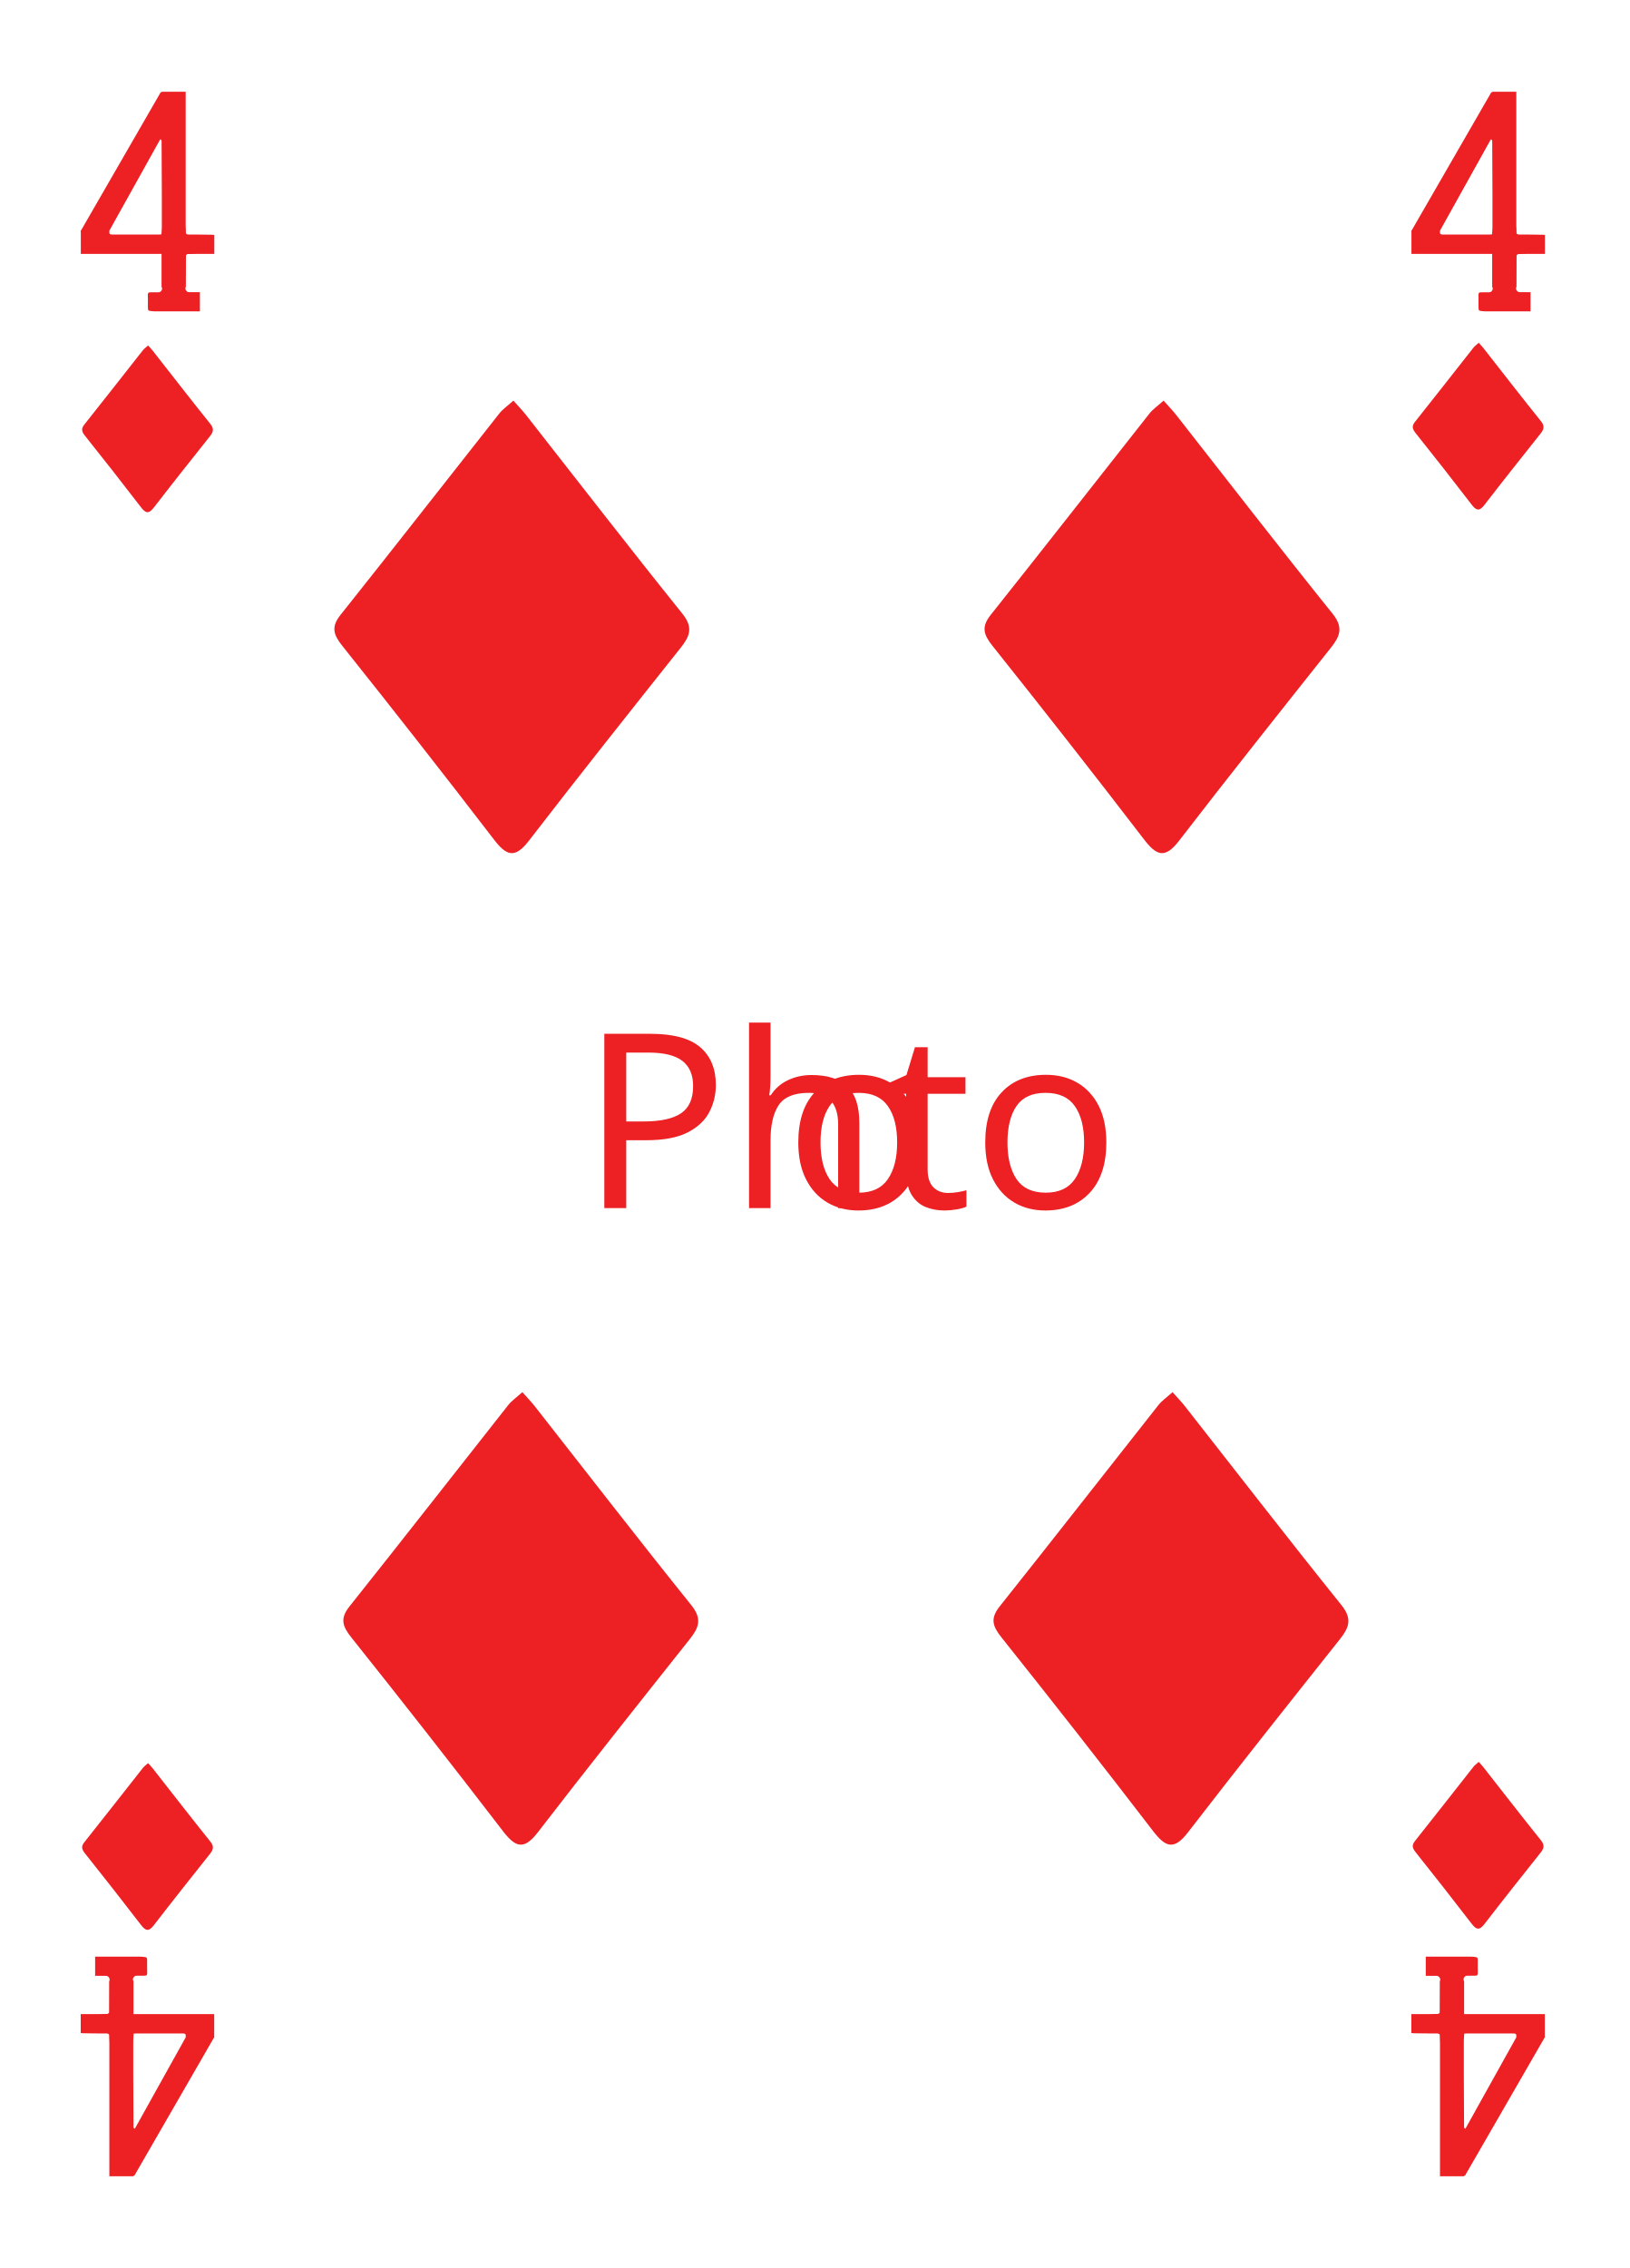
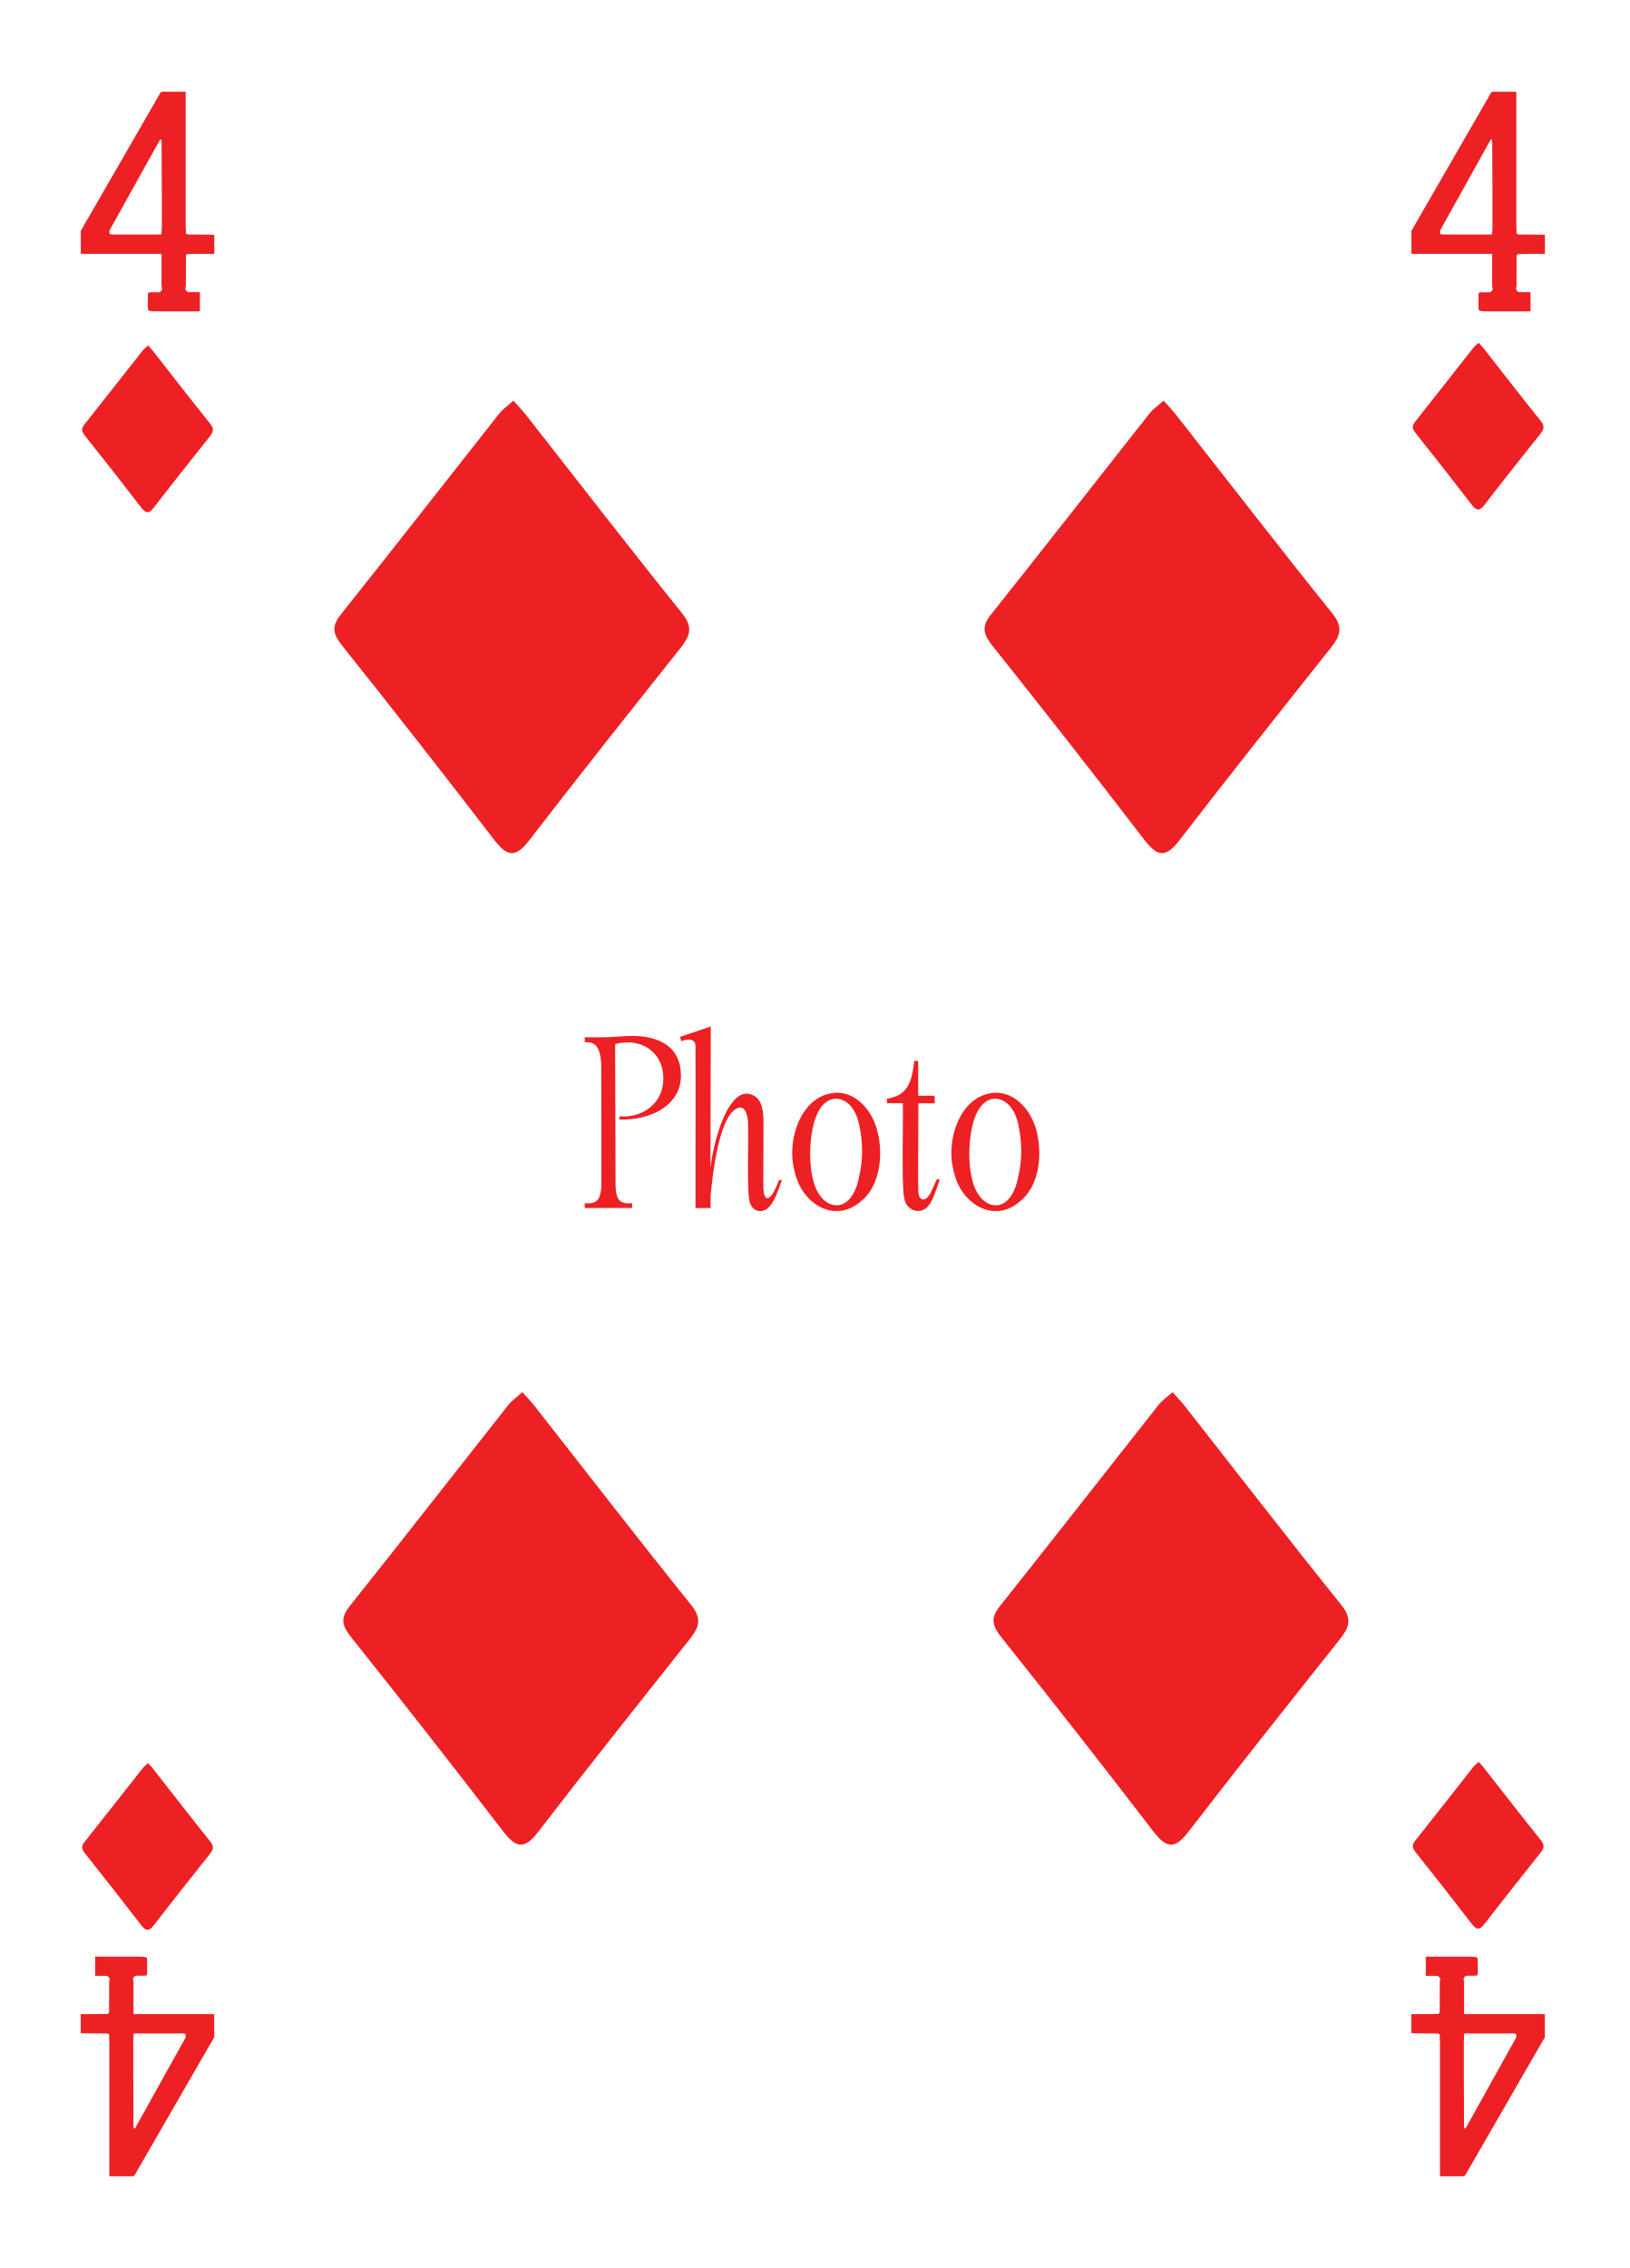
<svg xmlns="http://www.w3.org/2000/svg" id="Layer_1" data-name="Layer 1" viewBox="0 0 347.21 483.16">
  <defs>
    <style>
-       .cls-1, .cls-2 {
+       .cls-1 {
        fill: #ed2024;
-       }
- 
-       .cls-2 {
-         font-family: PalaceRegular, Palace;
-         font-size: 52px;
-       }
- 
-       .cls-3 {
-         letter-spacing: -.02em;
      }
    </style>
  </defs>
  <path class="cls-1" d="M31.56,73.6c.39.44.71.76.99,1.12,4.08,5.2,8.13,10.44,12.27,15.59.88,1.09.58,1.79-.14,2.69-4,5.03-8,10.06-11.92,15.15-1.11,1.44-1.77,1.15-2.74-.11-3.92-5.1-7.88-10.16-11.89-15.18-.7-.88-.91-1.48-.15-2.43,4.18-5.25,8.31-10.54,12.46-15.81.28-.35.67-.62,1.11-1.02Z" />
-   <text class="cls-2" transform="translate(123.71 257.36)">
-     <tspan x="0" y="0">Ph</tspan>
-     <tspan class="cls-3" x="43.52" y="0">o</tspan>
-     <tspan x="64.58" y="0">to</tspan>
-   </text>
+   <g>
+     <path class="cls-1" d="M131.99,237.83c5.19.35,9.26-2.94,9.34-7.88.1-5.89-4.8-8.99-10.26-7.53l.08,28.71c-.11,4.64.79,5.38,3.54,5.2v1.01h-10.1v-1.01c2.75.21,3.67-.78,3.54-5.2,0-.48,0-23.49-.02-23.96-.1-5.83-2.65-5-3.52-5.18v-1.01h3.12c1.72,0,3.44-.09,5.16-.22,3.79-.3,12.21-.01,12.21,8.41,0,6.36-6.57,9.57-13.15,9.32l.06-.66Z" />
+     <path class="cls-1" d="M165.97,251.4l.63-.04c-.79,2.33-1.65,4.62-2.62,5.63-.56.66-1.26,1.02-1.98,1.02-1.14,0-2.07-.88-2.32-2.19-.38-1.58-.33-7.16-.29-11.22.02-1.82.03-3.4,0-4.25.06-1.45-.14-3.27-.87-4.04-.23-.24-.5-.36-.81-.36-.39,0-.83.2-1.32.58-3.19,2.54-4.53,13.17-4.99,18.24v2.58s-3.21,0-3.21,0c0-.58,0-2.99,0-6.28,0-9.74.02-27.88,0-28.29,0-.01.03-.53-.33-.92-.25-.27-.62-.4-1.11-.4-.45,0-.99.12-1.62.35l-.22-.93,6.53-2.21-.06,26.43v3.68c.78-6.53,3.68-15.8,7.72-15.8.64,0,1.29.24,1.94.71,1.71,1.25,1.66,4.54,1.63,6.12,0,.22,0,.41,0,.55l-.03,11.5c-.04,1.76.13,2.85.5,3.23.1.1.22.16.35.16.79,0,1.8-1.92,2.47-3.85h0Z" />
+     <path class="cls-1" d="M183.71,255.68c-1.64,1.53-3.52,2.33-5.45,2.33-4.13,0-7.99-3.66-8.97-8.52-1.17-4.27-.22-9.64,2.31-13.04,1.73-2.33,4.06-3.6,6.73-3.67,4.49.02,7.77,4.29,8.69,8.5,1.13,4.73.54,11.02-3.3,14.41ZM182.97,251c.94-3.81.95-7.73.03-11.65-.76-3.28-2.56-5.21-4.93-5.3h0c-1.25.06-2.31.69-3.17,1.88-2.59,3.59-2.71,11.64-1.66,15.39.74,3.26,2.75,5.45,5,5.45,2.22,0,3.99-2.16,4.73-5.77h0Z" />
+     <path class="cls-1" d="M199.58,251.26l.66-.04c-.78,2.37-1.57,4.79-2.53,5.77-.57.65-1.29,1-2.09,1-1.43,0-2.67-1.09-2.93-2.6-.46-1.79-.38-9.23-.33-14.67.03-2.5.05-4.67,0-5.64v-.06h-3.37l-.02-.94c3.9-.72,5.22-2.55,5.82-8.07h.85v7.43h3.5l.02,1.59h-3.48l-.06,16.18c.02.48.02.95.02,1.39,0,1.06-.01,1.97.35,2.52.17.25.45.4.76.4.22,0,.44-.08.61-.22.2-.16.41-.39.62-.69.27-.37.79-1.46,1.59-3.33h0Z" />
+     <path class="cls-1" d="M217.62,255.68c-1.64,1.53-3.52,2.33-5.45,2.33-4.13,0-7.99-3.66-8.97-8.52-1.17-4.27-.22-9.64,2.31-13.04,1.73-2.33,4.05-3.6,6.72-3.67,4.49.02,7.77,4.29,8.7,8.5,1.13,4.73.54,11.02-3.3,14.41ZM216.91,239.35c-.76-3.28-2.56-5.21-4.93-5.3h0c-1.25.06-2.31.69-3.17,1.88-2.59,3.59-2.71,11.64-1.66,15.39.74,3.26,2.75,5.45,5,5.45,2.22,0,3.99-2.16,4.73-5.77.94-3.81.95-7.73.03-11.65Z" />
+   </g>
  <path class="cls-1" d="M301.15,433.15c1.67.02,3.33.06,5,.05.44,0,.66.09.62.58-.03.44.04.88.04,1.33,0,9.1,0,18.19,0,27.29,0,.4,0,.8,0,1.22h5.12c0-.06,0-.12.01-.18l.17.1,16.99-29.46s.03,0,.05,0v-.09l.04-.08-.04-.03v-4.81h-17.2v-6.99c-.07-.12-.11-.25-.12-.39,0-.2.1-.43.23-.57s.36-.23.57-.23h1.43s.03,0,.04,0c.06-.01.1-.02.14-.02.54.08.65-.19.63-.68-.04-.78,0-1.56-.01-2.34,0-.88-.01-.89-.86-.98-.19-.02-.39-.04-.58-.04-2.72,0-5.43,0-8.15,0-.49,0-.98,0-1.49,0v4.12c.27-.07.47-.07.62-.03h1.67c.45,0,.78.37.8.8,0,.14-.04.26-.1.37,0,2.25,0,4.45-.02,6.64,0,.11-.27.31-.41.31-1.15.03-2.31.03-3.46.03-.72,0-1.44,0-2.17,0v4.04c.18.01.32.02.46.03ZM325.32,437.42s.04-.06.05-.09l-.05.09ZM311.97,433.23c.19-.01.36-.03.53-.03,3.34,0,6.67,0,10.01,0,.45,0,.59.13.56.57,0,.08,0,.17,0,.25l-10.84,19.46c-.23-.05-.29-.21-.29-.49-.01-3.71-.04-7.42-.05-11.13,0-2.34-.01-4.69,0-7.03,0-.51.05-1.02.09-1.58Z" />
  <path class="cls-1" d="M17.64,433.15c1.67.02,3.33.06,5,.05.44,0,.66.09.62.58-.03.44.04.88.04,1.33,0,9.1,0,18.19,0,27.29,0,.4,0,.8,0,1.22h5.12c0-.06,0-.12.01-.18l.17.1,16.99-29.46s.03,0,.05,0v-.09l.04-.08-.04-.03v-4.81h-17.2v-6.99c-.07-.12-.11-.25-.12-.39,0-.2.1-.43.23-.57s.36-.23.57-.23h1.43s.03,0,.04,0c.06-.01.1-.02.14-.02.54.08.65-.19.63-.68-.04-.78,0-1.56-.01-2.34,0-.88-.01-.89-.86-.98-.19-.02-.39-.04-.58-.04-2.72,0-5.43,0-8.15,0-.49,0-.98,0-1.49,0v4.12c.27-.07.47-.07.62-.03h1.67c.45,0,.78.37.8.8,0,.14-.04.26-.1.37,0,2.25,0,4.45-.02,6.64,0,.11-.27.31-.41.31-1.15.03-2.31.03-3.46.03-.72,0-1.44,0-2.17,0v4.04c.18.01.32.02.46.03ZM41.81,437.42s.04-.06.05-.09l-.05.09ZM28.47,433.23c.19-.01.36-.03.53-.03,3.34,0,6.67,0,10.01,0,.45,0,.59.13.56.57,0,.08,0,.17,0,.25l-10.84,19.46c-.23-.05-.29-.21-.29-.49-.01-3.71-.04-7.42-.05-11.13,0-2.34-.01-4.69,0-7.03,0-.51.05-1.02.09-1.58Z" />
  <path class="cls-1" d="M45.22,50.01c-1.67-.02-3.33-.06-5-.05-.44,0-.66-.09-.62-.58.03-.44-.04-.88-.04-1.33,0-9.1,0-18.19,0-27.29,0-.4,0-.8,0-1.22h-5.12c0,.06,0,.12-.01.18l-.17-.1-16.99,29.46s-.03,0-.05,0v.09l-.04.08.04.03v4.81h17.2v6.99c.07.12.11.25.12.39,0,.2-.1.43-.23.57s-.36.23-.57.23h-1.43s-.03,0-.04,0c-.06.01-.1.02-.14.02-.54-.08-.65.19-.63.68.04.78,0,1.56.01,2.34,0,.88.01.89.86.98.19.02.39.04.58.04,2.72,0,5.43,0,8.15,0,.49,0,.98,0,1.49,0v-4.12c-.27.07-.47.07-.62.03h-1.67c-.45,0-.78-.37-.8-.8,0-.14.04-.26.1-.37,0-2.25,0-4.45.02-6.64,0-.11.27-.31.41-.31,1.15-.03,2.31-.03,3.46-.03.72,0,1.44,0,2.17,0v-4.04c-.18-.01-.32-.02-.46-.03ZM21.06,45.75s-.04.06-.05.09l.05-.09ZM34.4,49.93c-.19.01-.36.03-.53.03-3.34,0-6.67,0-10.01,0-.45,0-.59-.13-.56-.57,0-.08,0-.17,0-.25l10.84-19.46c.23.05.29.21.29.49.01,3.71.04,7.42.05,11.13,0,2.34.01,4.69,0,7.03,0,.51-.05,1.02-.09,1.58Z" />
  <path class="cls-1" d="M328.73,50.01c-1.67-.02-3.33-.06-5-.05-.44,0-.66-.09-.62-.58.03-.44-.04-.88-.04-1.33,0-9.1,0-18.19,0-27.29,0-.4,0-.8,0-1.22h-5.12c0,.06,0,.12-.01.18l-.17-.1-16.99,29.46s-.03,0-.05,0v.09l-.04.08.04.03v4.81h17.2v6.99c.07.12.11.25.12.39,0,.2-.1.43-.23.57s-.36.23-.57.23h-1.43s-.03,0-.04,0c-.06.01-.1.02-.14.02-.54-.08-.65.19-.63.68.04.78,0,1.56.01,2.34,0,.88.01.89.86.98.19.02.39.04.58.04,2.72,0,5.43,0,8.15,0,.49,0,.98,0,1.49,0v-4.12c-.27.07-.47.07-.62.03h-1.67c-.45,0-.78-.37-.8-.8,0-.14.04-.26.1-.37,0-2.25,0-4.45.02-6.64,0-.11.27-.31.41-.31,1.15-.03,2.31-.03,3.46-.03.72,0,1.44,0,2.17,0v-4.04c-.18-.01-.32-.02-.46-.03ZM304.57,45.75s-.04.06-.05.09l.05-.09ZM317.91,49.93c-.19.01-.36.03-.53.03-3.34,0-6.67,0-10.01,0-.45,0-.59-.13-.56-.57,0-.08,0-.17,0-.25l10.84-19.46c.23.05.29.21.29.49.01,3.71.04,7.42.05,11.13,0,2.34.01,4.69,0,7.03,0,.51-.05,1.02-.09,1.58Z" />
  <path class="cls-1" d="M315.07,73.03c.39.44.71.76.99,1.12,4.08,5.2,8.13,10.44,12.27,15.59.88,1.09.58,1.79-.14,2.69-4,5.03-8,10.06-11.92,15.15-1.11,1.44-1.77,1.15-2.74-.11-3.92-5.1-7.88-10.16-11.89-15.18-.7-.88-.91-1.48-.15-2.43,4.18-5.25,8.31-10.54,12.46-15.81.28-.35.67-.62,1.11-1.02Z" />
  <path class="cls-1" d="M315.07,375.35c.39.44.71.76.99,1.12,4.08,5.2,8.13,10.44,12.27,15.59.88,1.09.58,1.79-.14,2.69-4,5.03-8,10.06-11.92,15.15-1.11,1.44-1.77,1.15-2.74-.11-3.92-5.1-7.88-10.16-11.89-15.18-.7-.88-.91-1.48-.15-2.43,4.18-5.25,8.31-10.54,12.46-15.81.28-.35.67-.62,1.11-1.02Z" />
  <path class="cls-1" d="M31.56,375.61c.39.44.71.76.99,1.12,4.08,5.2,8.13,10.44,12.27,15.59.88,1.09.58,1.79-.14,2.69-4,5.03-8,10.06-11.92,15.15-1.11,1.44-1.77,1.15-2.74-.11-3.92-5.1-7.88-10.16-11.89-15.18-.7-.88-.91-1.48-.15-2.43,4.18-5.25,8.31-10.54,12.46-15.81.28-.35.67-.62,1.11-1.02Z" />
  <path class="cls-1" d="M109.4,85.36c1.05,1.19,1.92,2.07,2.68,3.05,11.08,14.12,22.05,28.32,33.3,42.31,2.39,2.97,1.58,4.85-.37,7.3-10.84,13.65-21.7,27.3-32.34,41.11-3.01,3.91-4.81,3.13-7.45-.31-10.62-13.83-21.38-27.56-32.26-41.2-1.9-2.38-2.47-4.03-.42-6.61,11.34-14.24,22.54-28.6,33.82-42.89.75-.96,1.81-1.67,3.02-2.77Z" />
  <path class="cls-1" d="M247.93,85.36c1.05,1.19,1.92,2.07,2.68,3.05,11.08,14.12,22.05,28.32,33.3,42.31,2.39,2.97,1.58,4.85-.37,7.3-10.84,13.65-21.7,27.3-32.34,41.11-3.01,3.91-4.81,3.13-7.45-.31-10.62-13.83-21.38-27.56-32.26-41.2-1.9-2.38-2.47-4.03-.42-6.61,11.34-14.24,22.54-28.6,33.82-42.89.75-.96,1.81-1.67,3.02-2.77Z" />
  <path class="cls-1" d="M111.31,296.59c1.05,1.19,1.92,2.07,2.68,3.05,11.08,14.12,22.05,28.32,33.3,42.31,2.39,2.97,1.58,4.85-.37,7.3-10.84,13.65-21.7,27.3-32.34,41.11-3.01,3.91-4.81,3.13-7.45-.31-10.62-13.83-21.38-27.56-32.26-41.2-1.9-2.38-2.47-4.03-.42-6.61,11.34-14.24,22.54-28.6,33.82-42.89.75-.96,1.81-1.67,3.02-2.77Z" />
  <path class="cls-1" d="M249.84,296.59c1.05,1.19,1.92,2.07,2.68,3.05,11.08,14.12,22.05,28.32,33.3,42.31,2.39,2.97,1.58,4.85-.37,7.3-10.84,13.65-21.7,27.3-32.34,41.11-3.01,3.91-4.81,3.13-7.45-.31-10.62-13.83-21.38-27.56-32.26-41.2-1.9-2.38-2.47-4.03-.42-6.61,11.34-14.24,22.54-28.6,33.82-42.89.75-.96,1.81-1.67,3.02-2.77Z" />
</svg>
